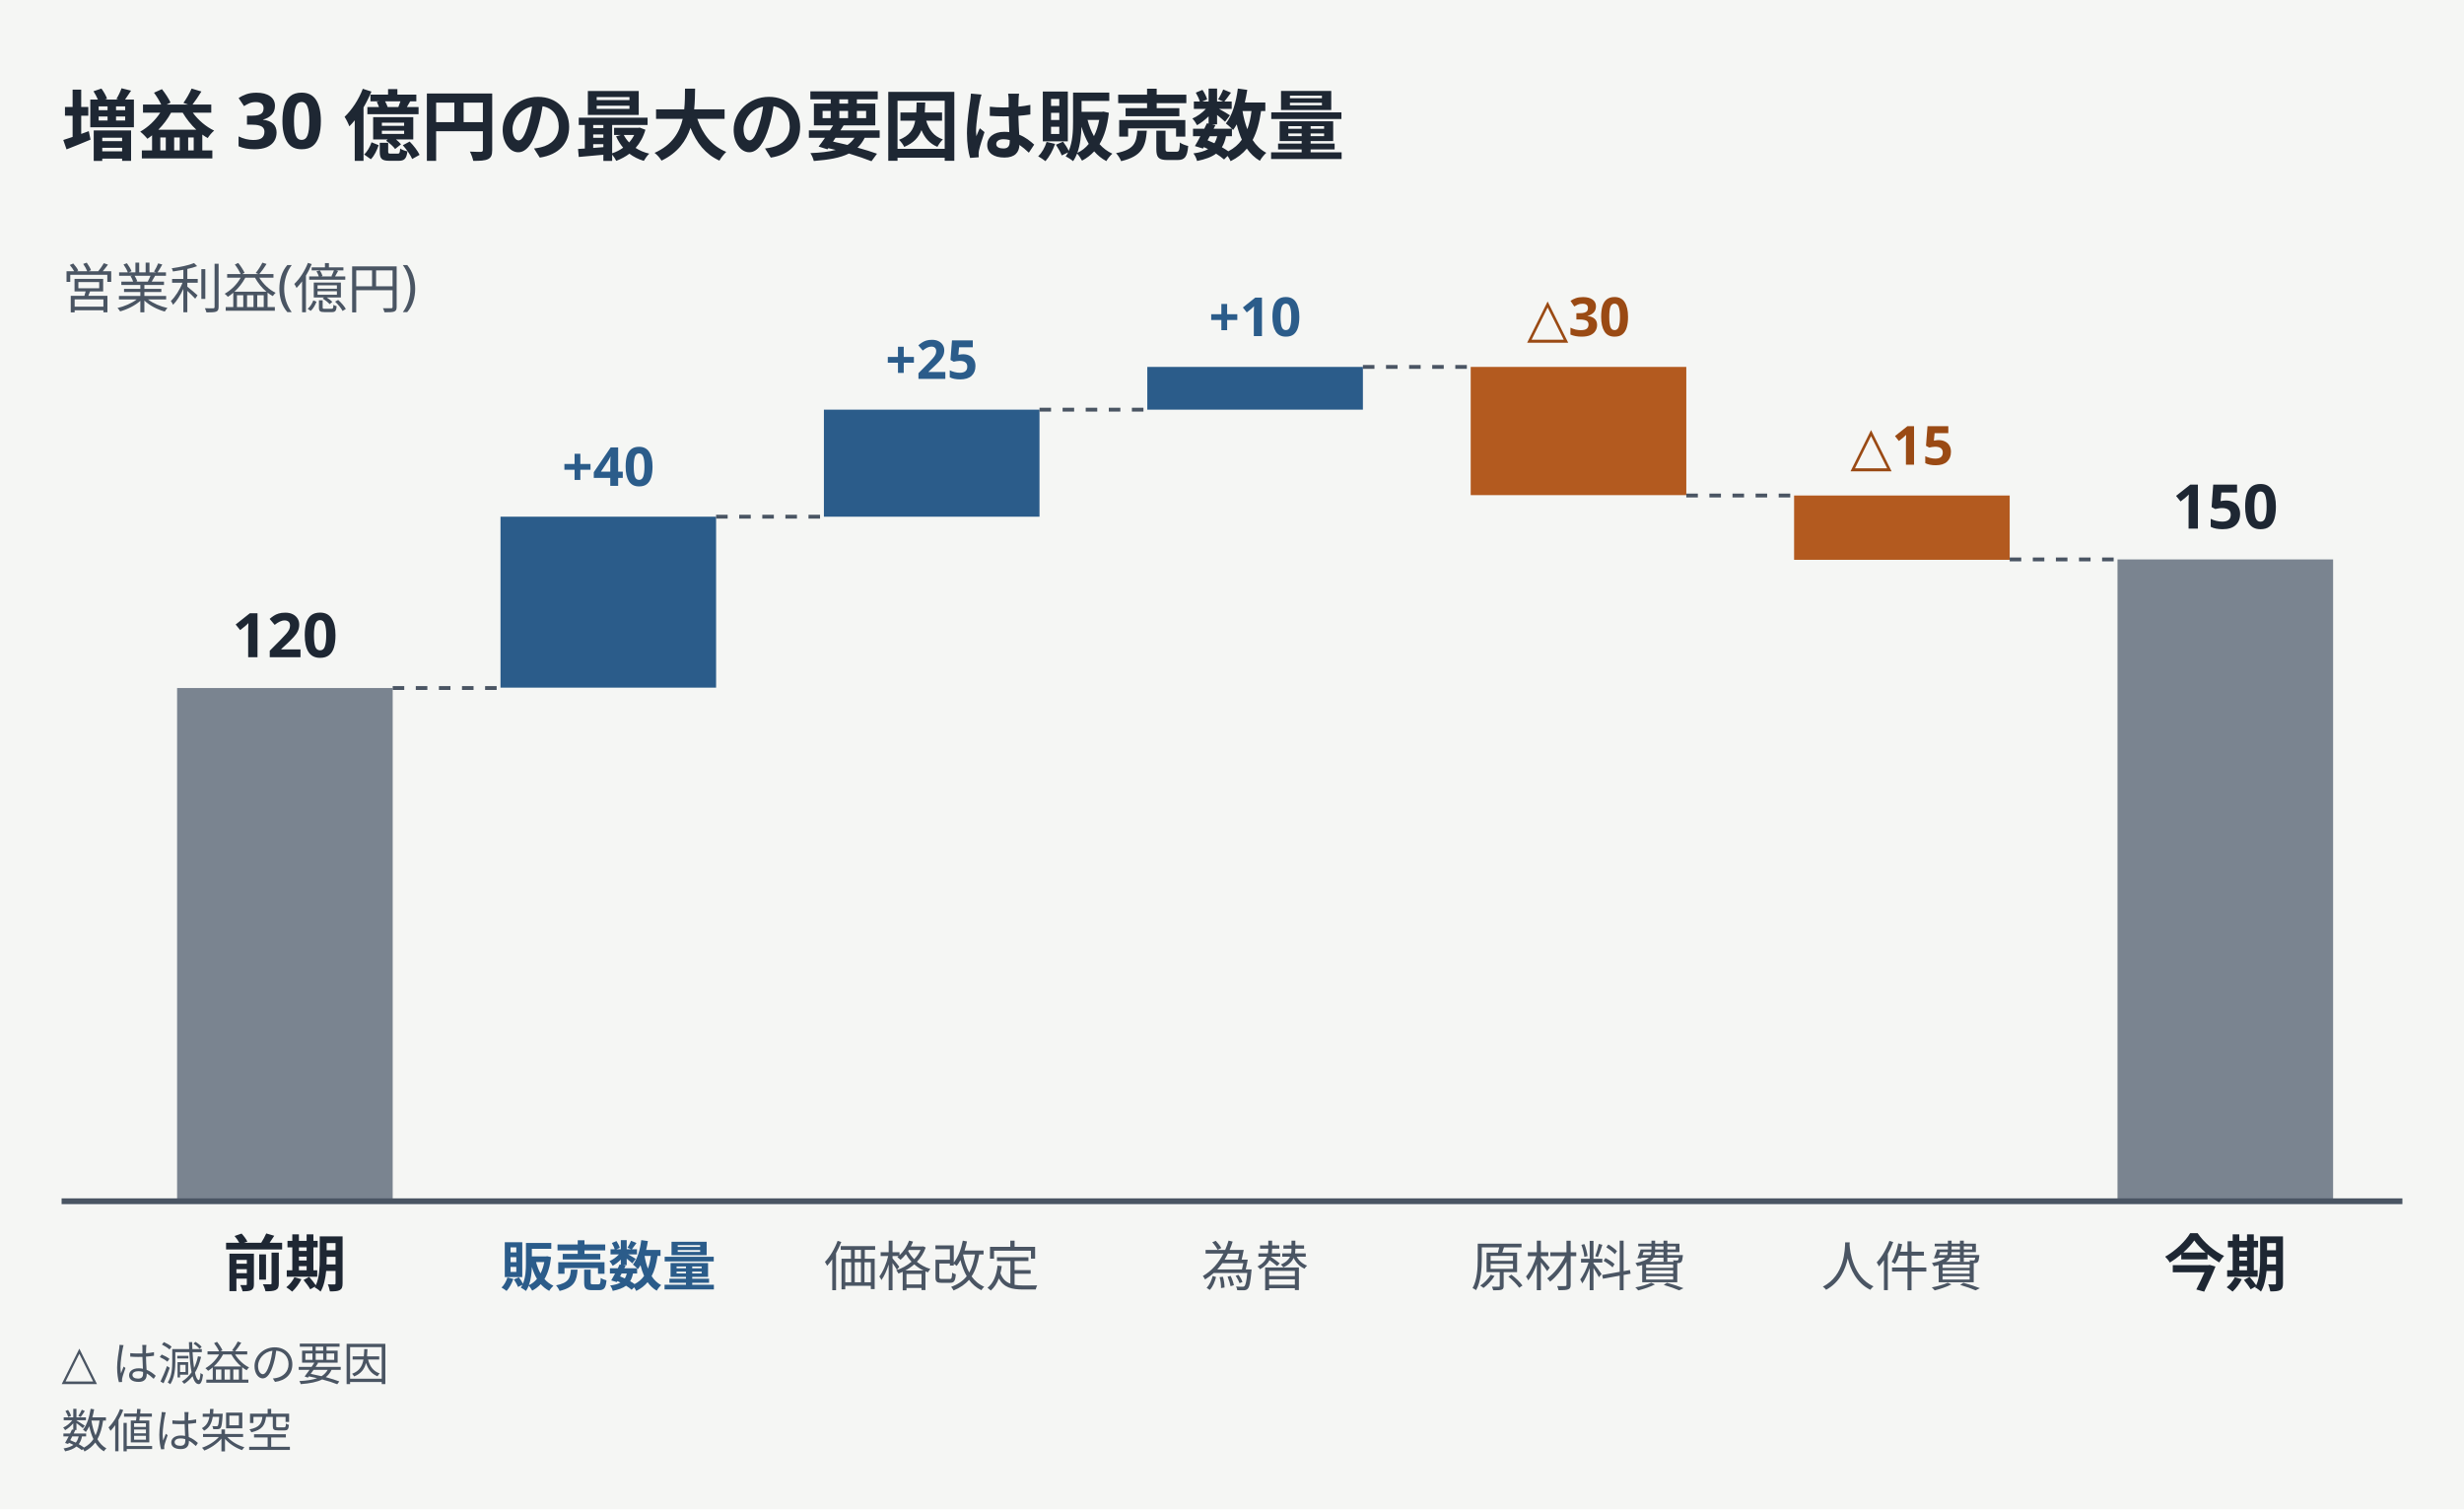
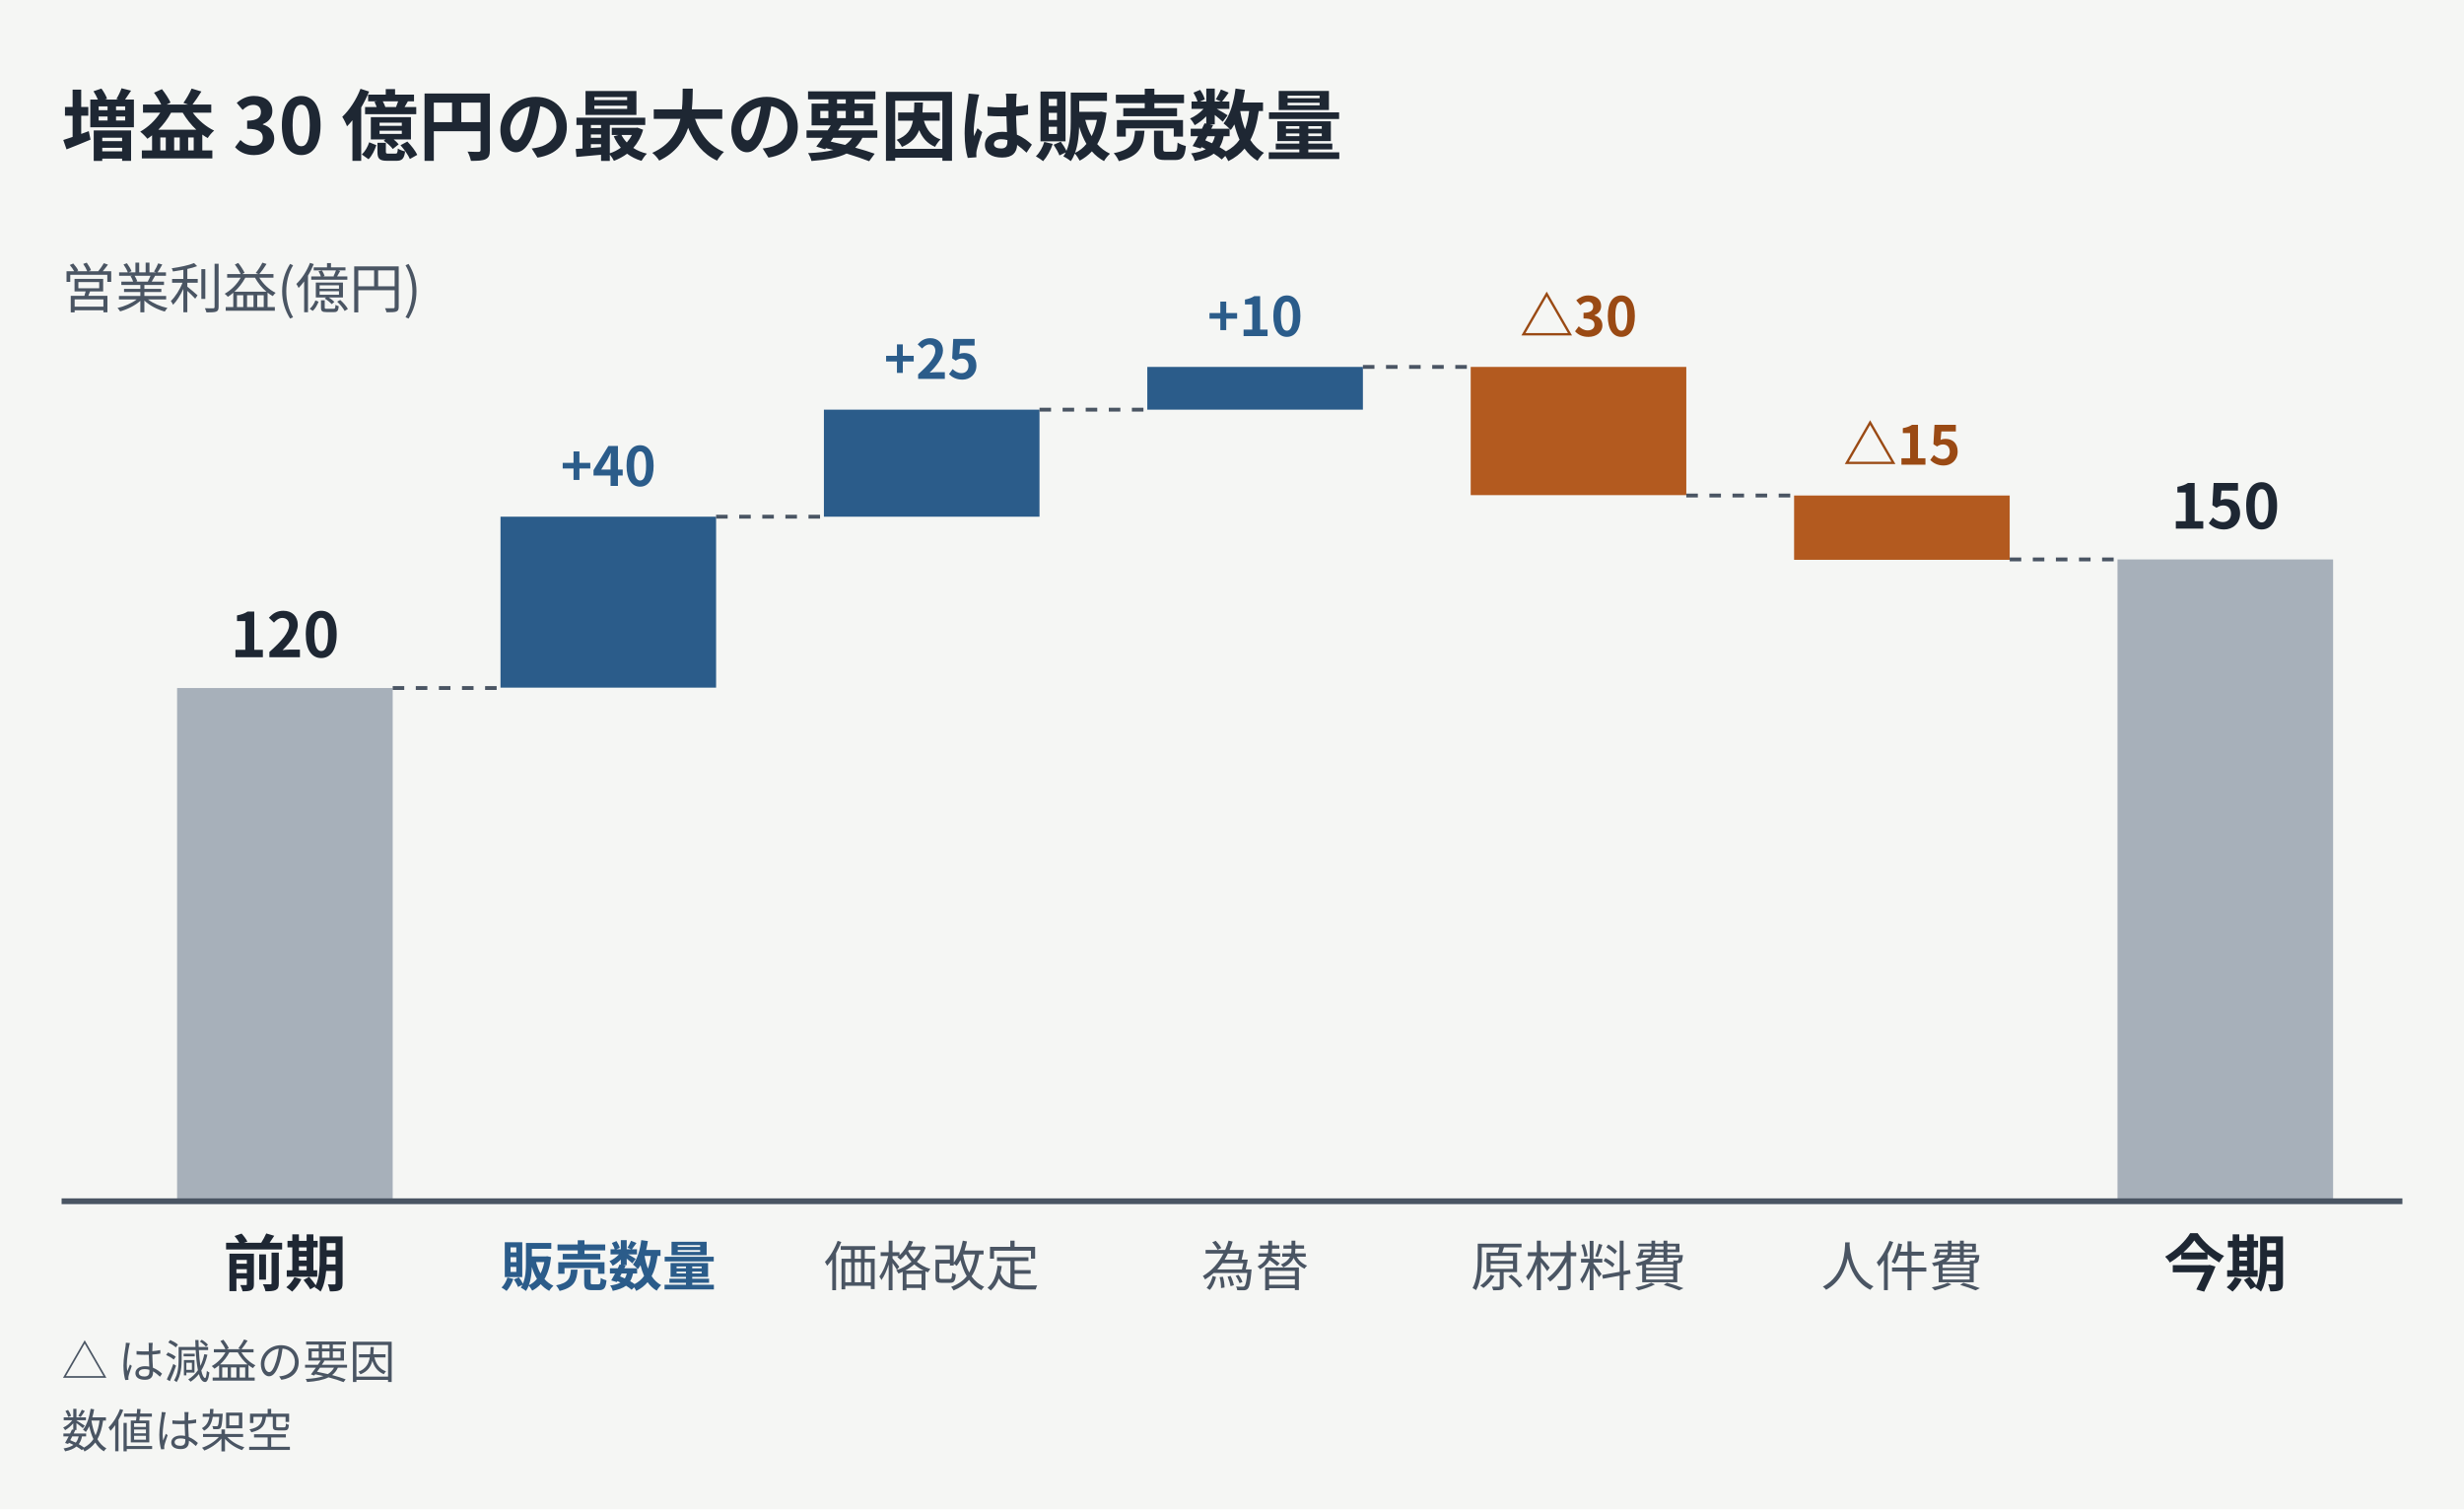
- <svg xmlns="http://www.w3.org/2000/svg" viewBox="0 0 640 392" width="640" height="392" font-family="'BIZ UDPGothic','Yu Gothic UI','Meiryo','Hiragino Sans','Noto Sans JP',sans-serif">
+ <svg xmlns="http://www.w3.org/2000/svg" viewBox="0 0 640 392" width="640" height="392" font-family="'BIZ UDPGothic','Yu Gothic UI','Meiryo','Hiragino Sans','Noto Sans JP','Noto Sans CJK JP','IPAPGothic',sans-serif">
  <rect x="0" y="0" width="640" height="392" fill="#f5f6f4" />
  <style>
    .title { font-size: 20px; font-weight: 700; fill: #1e2733; }
    .h { font-size: 16px; font-weight: 700; fill: #1e2733; }
    .t { font-size: 16px; fill: #1e2733; }
    .s { font-size: 14px; fill: #4a5563; }
    .hp { font-size: 16px; font-weight: 700; fill: #2b5c8a; }
    .p { font-size: 14px; font-weight: 700; fill: #2b5c8a; }
    .o { font-size: 14px; font-weight: 700; fill: #9a4a14; }
    .src { font-size: 12px; fill: #4a5563; }
  </style>
  <text x="16" y="40" class="title">増益 30 億円の最大の要因は販売数量</text>
-   <rect x="46.0" y="178.7" width="56" height="133.3" fill="#7a8490" />
+   <rect x="46.0" y="178.7" width="56" height="133.3" fill="#a7b0ba" />
  <text x="74.0" y="170.7" class="h" text-anchor="middle">120</text>
  <text x="74.0" y="334" class="h" text-anchor="middle">前期</text>
  <path d="M102.0,178.7 H130.0" stroke="#4a5563" stroke-width="1" stroke-dasharray="3 3" />
  <rect x="130.0" y="134.2" width="56" height="44.4" fill="#2b5c8a" />
  <text x="158.0" y="126.2" class="p" text-anchor="middle">+40</text>
  <text x="158.0" y="334" class="p" text-anchor="middle">販売数量</text>
  <path d="M186.0,134.2 H214.0" stroke="#4a5563" stroke-width="1" stroke-dasharray="3 3" />
  <rect x="214.0" y="106.4" width="56" height="27.8" fill="#2b5c8a" />
  <text x="242.0" y="98.4" class="p" text-anchor="middle">+25</text>
  <text x="242.0" y="334" class="s" text-anchor="middle">価格改定</text>
  <path d="M270.0,106.4 H298.0" stroke="#4a5563" stroke-width="1" stroke-dasharray="3 3" />
  <rect x="298.0" y="95.3" width="56" height="11.1" fill="#2b5c8a" />
  <text x="326.0" y="87.3" class="p" text-anchor="middle">+10</text>
  <text x="326.0" y="334" class="s" text-anchor="middle">為替</text>
  <path d="M354.0,95.3 H382.0" stroke="#4a5563" stroke-width="1" stroke-dasharray="3 3" />
  <rect x="382.0" y="95.3" width="56" height="33.3" fill="#b35a1f" />
  <text x="410.0" y="87.3" class="o" text-anchor="middle">△30</text>
  <text x="410.0" y="334" class="s" text-anchor="middle">原材料費</text>
  <path d="M438.0,128.7 H466.0" stroke="#4a5563" stroke-width="1" stroke-dasharray="3 3" />
  <rect x="466.0" y="128.7" width="56" height="16.7" fill="#b35a1f" />
  <text x="494.0" y="120.7" class="o" text-anchor="middle">△15</text>
  <text x="494.0" y="334" class="s" text-anchor="middle">人件費</text>
  <path d="M522.0,145.3 H550.0" stroke="#4a5563" stroke-width="1" stroke-dasharray="3 3" />
-   <rect x="550.0" y="145.3" width="56" height="166.7" fill="#7a8490" />
+   <rect x="550.0" y="145.3" width="56" height="166.7" fill="#a7b0ba" />
  <text x="578.0" y="137.3" class="h" text-anchor="middle">150</text>
  <text x="578.0" y="334" class="h" text-anchor="middle">今期</text>
  <path d="M16,312 H624" stroke="#4a5563" stroke-width="1.5" />
  <text x="16" y="80" class="s">営業利益(億円)</text>
  <text x="16" y="358" class="src">△ は減益の要因</text>
  <text x="16" y="376" class="src">数値は架空</text>
</svg>
